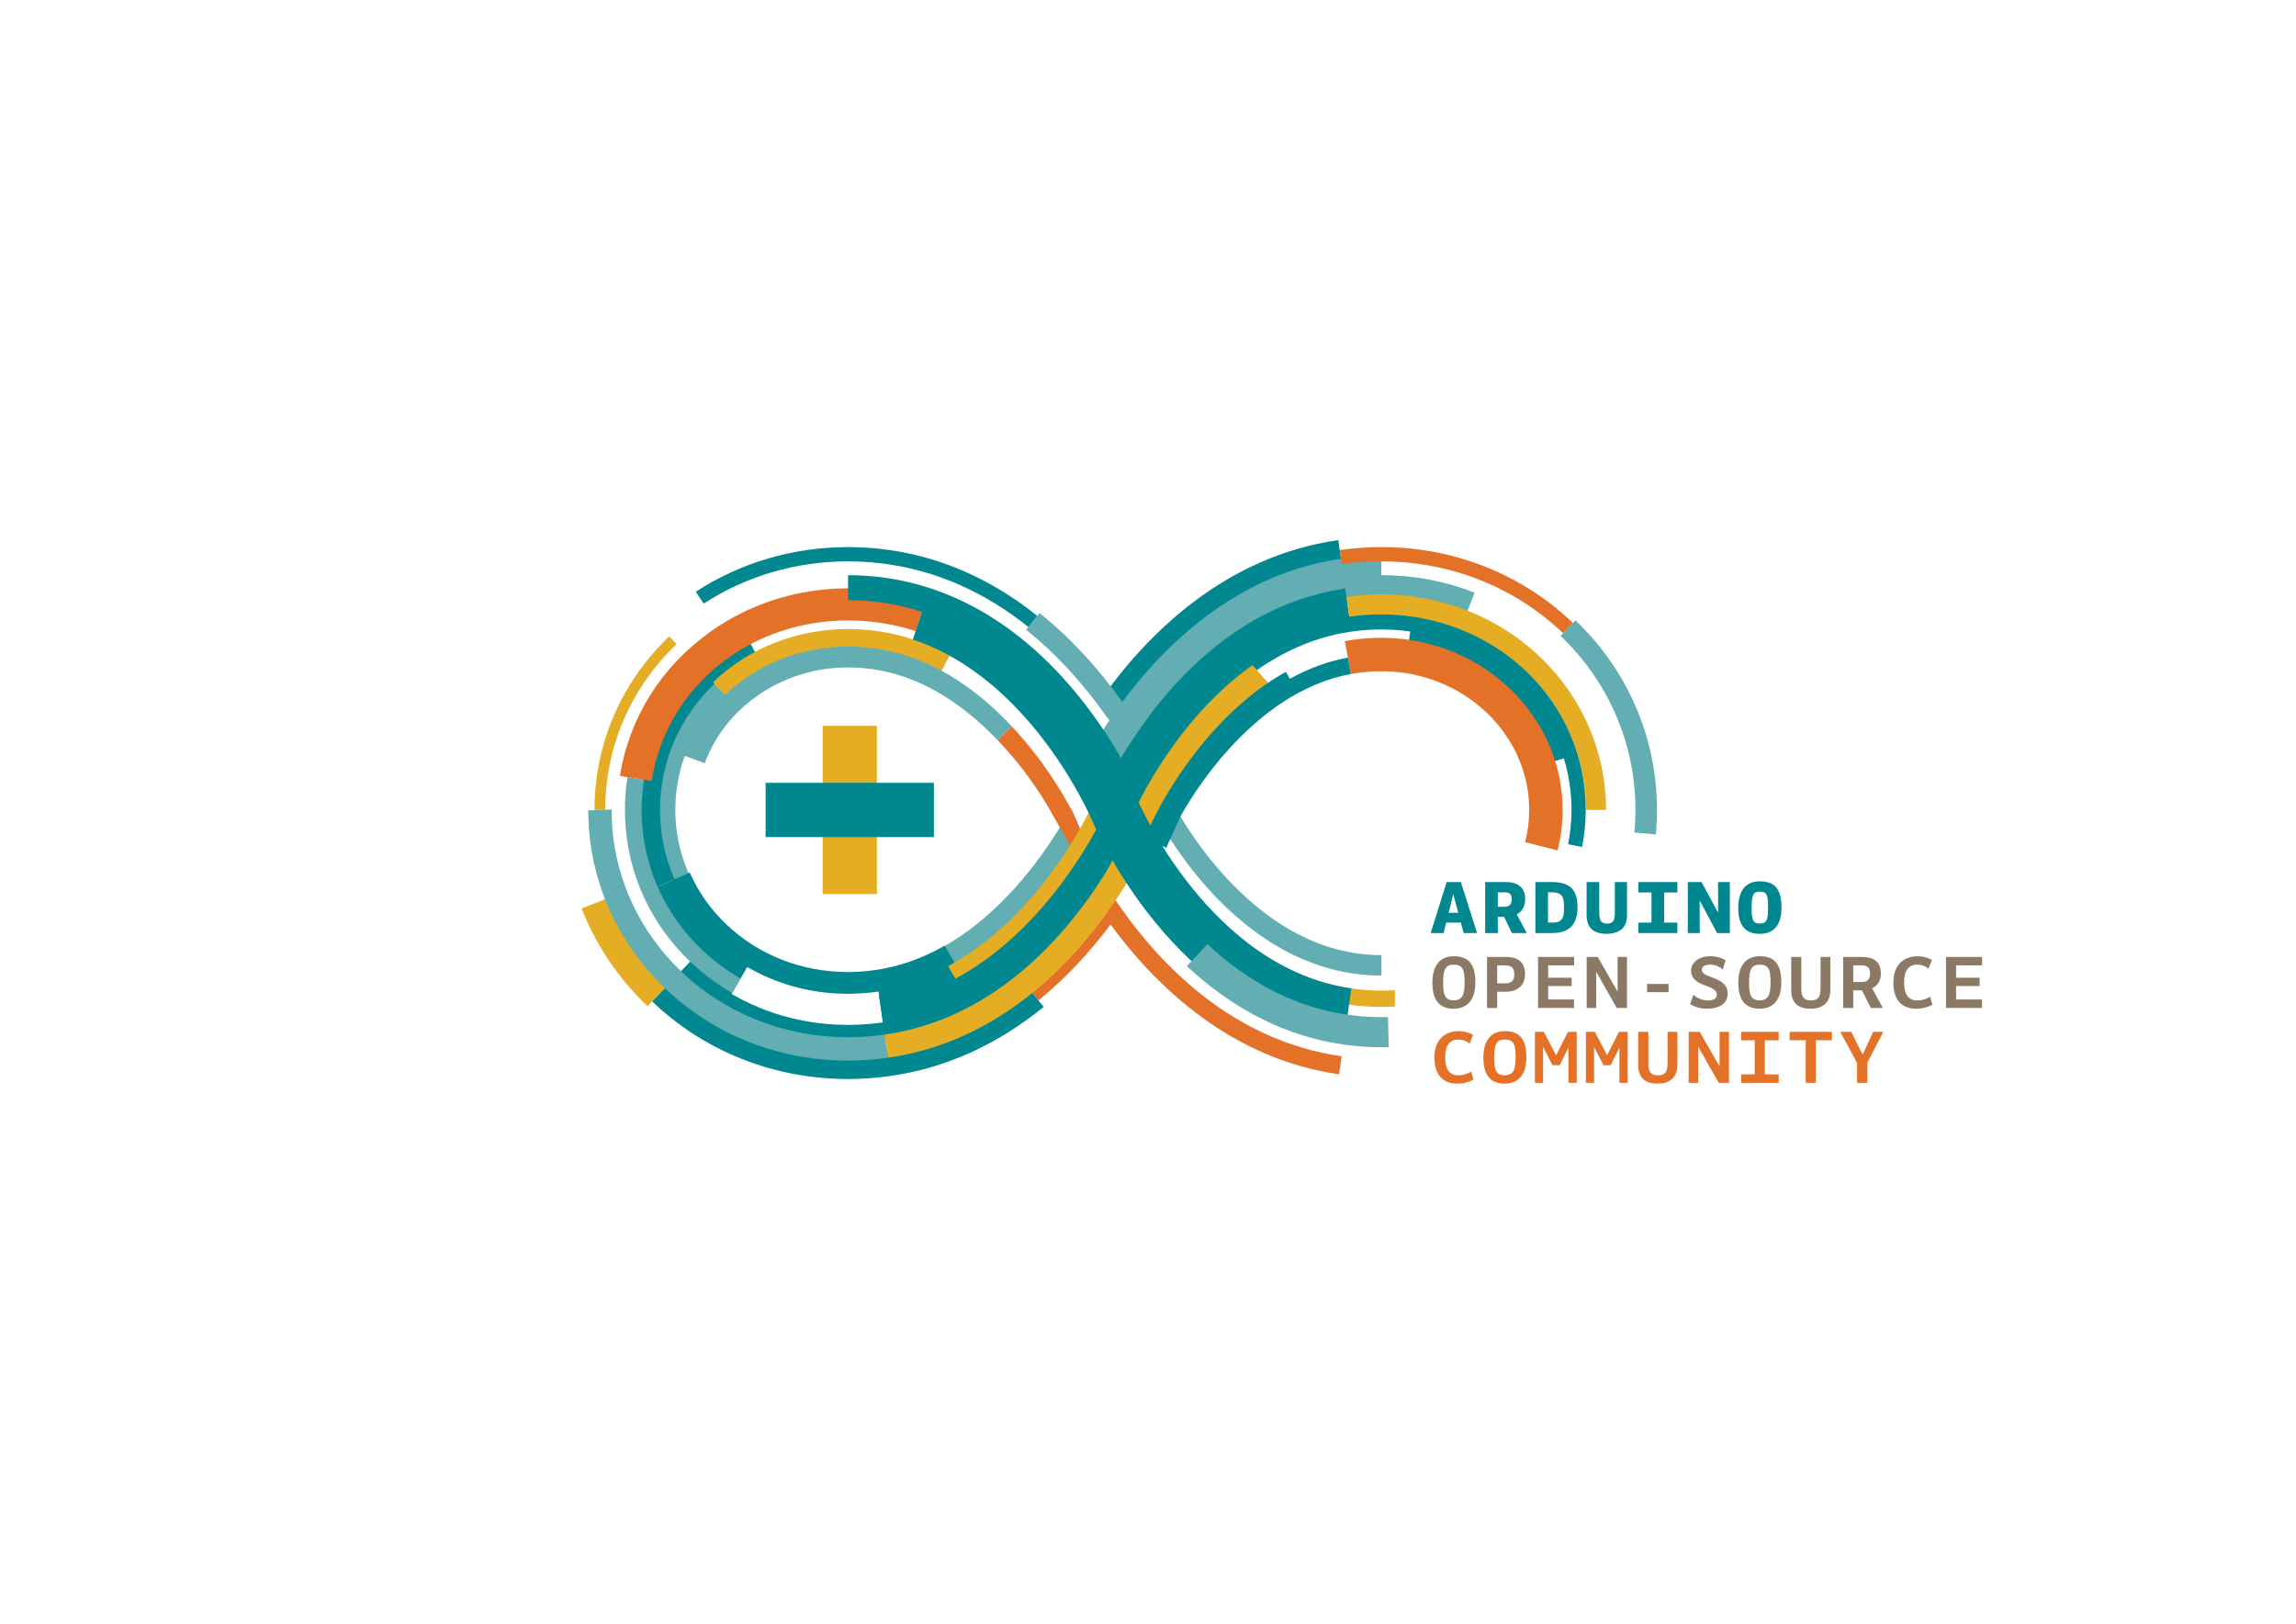
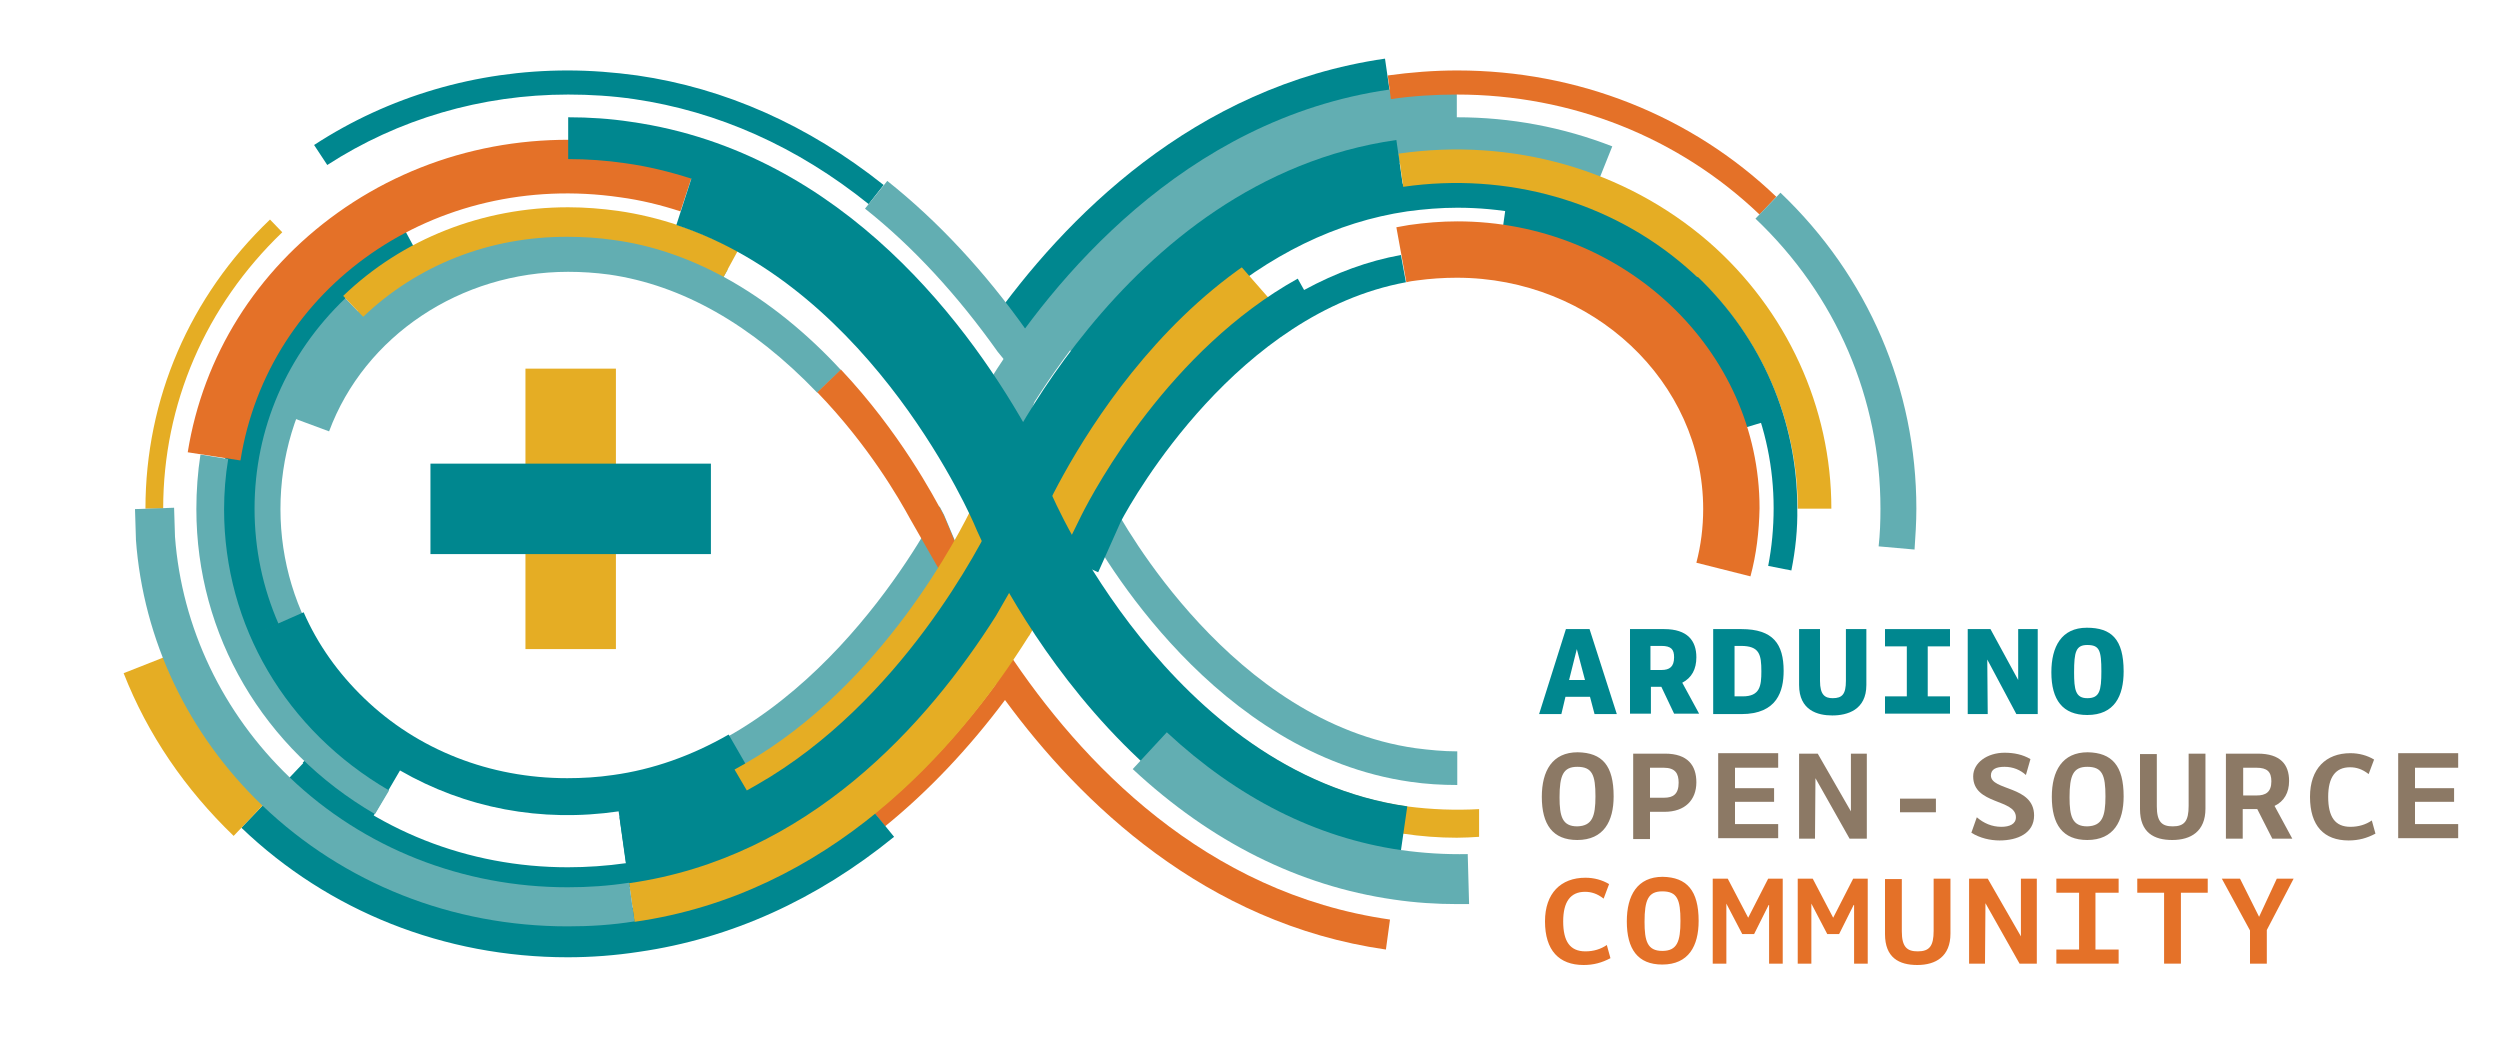
- <svg xmlns="http://www.w3.org/2000/svg" version="1.0" x="0px" y="0px" width="841.891px" height="595.275px" viewBox="0 0 841.891 595.275" enable-background="new 0 0 841.891 595.275" xml:space="preserve">
+ <svg xmlns="http://www.w3.org/2000/svg" version="1" x="0px" y="0px" width="550px" height="230px" viewBox="0 0 550 230" enable-background="new 0 0 550 230" xml:space="preserve">
  <g id="LOGO">
    <g>
-       <path fill="#62AEB2" d="M345.23,245.898l0.872-1.612c-8.086-4.307-16.404-7.133-24.769-8.328c-3.465-0.491-6.956-0.74-10.377-0.74    c-27.598,0-52.288,16.601-61.44,41.308l8.883,3.289c7.781-21.009,28.903-35.124,52.558-35.124c2.978,0,6.021,0.217,9.042,0.646    c16.037,2.291,31.447,11.039,45.803,26l5.229-5.019C363.967,258.769,355.346,251.37,345.23,245.898z" />
-       <path fill="#62AEB2" d="M280.472,356.516c-23.789-11.059-39.16-34.446-39.16-59.582c0-12.716,3.727-25.022,10.776-35.588    c2.682-4.024,5.851-7.796,9.416-11.21l4.367,4.562c-3.233,3.094-6.103,6.509-8.53,10.15c-6.355,9.526-9.715,20.62-9.715,32.085    c0,23.038,13.605,43.675,35.508,53.855L280.472,356.516z" />
-       <path fill="#62AEB2" d="M396.354,304.689l-2.738-6.389c-0.25-0.493-0.595-1.154-1.013-1.933    c-4.795,9.08-30.021,53.416-71.498,59.339c-3.387,0.484-6.88,1.592-10.183,1.592c-9.66-0.004-18.926-2.037-27.538-6.044    l-3.162,5.795c9.61,4.471,19.938,6.739,30.705,6.743c3.651,0,7.397-0.271,11.134-0.805c40.02-5.716,65.279-42.317,74.582-58.423    L396.354,304.689z" />
-       <path fill="#E47128" d="M405.128,335.549c-8.114,11.026-17.068,20.572-26.674,28.371l2.318,2.854    c9.499-7.713,18.374-17.07,26.441-27.847c16.509,22.525,43.977,49.245,83.794,54.929l0.943-6.603    c-40.696-5.811-67.953-34.586-84.16-59.075C407.027,327.022,405.128,335.549,405.128,335.549z" />
-       <path fill="#E5AD24" d="M511.482,362.999c-5.256,0.344-10.605,0.145-15.971-0.622c-12.228-1.748-24.078-6.63-35.223-14.511    l-3.465,4.898c11.929,8.436,24.659,13.668,37.838,15.552c3.966,0.567,7.967,0.854,11.891,0.854c1.651,0,3.293-0.063,4.93-0.163    V362.999z" />
-       <path fill="#E47128" d="M399.523,303.331l-3.17,1.358l-2.738-6.389c-2.051-4.038-9.736-18.259-22.584-31.983l-5.229,5.019    c11.268,11.742,18.037,23.381,20.425,27.84l9.612,16.774l8.217-4.711L399.523,303.331z" />
-       <path fill="#62AEB2" d="M506.553,357.661c-3.405,0-6.858-0.248-10.263-0.738c-42.807-6.113-67.851-49.576-72.437-58.228    l6.623-3.51c2.628,4.957,26.83,48.599,66.878,54.318c3.056,0.439,6.148,0.663,9.198,0.663V357.661z" />
-       <path fill="#00878F" d="M566.199,280.234c-2.853-9.264-8.175-17.812-15.393-24.721c-9.459-9.048-21.471-14.832-34.738-16.726    l1.213-8.492c15.051,2.147,28.694,8.725,39.456,19.02c8.272,7.918,14.379,17.736,17.661,28.394L566.199,280.234z" />
-       <path fill="#00878F" d="M451.607,252.945l-4.043-4.604c14.56-12.787,30.402-20.478,47.089-22.858    c3.94-0.563,7.934-0.849,11.867-0.849c20.32,0,39.357,7.507,53.604,21.139l-4.236,4.428    c-13.101-12.535-30.633-19.439-49.367-19.439c-3.645,0-7.346,0.266-11.001,0.788C480.031,233.759,465.257,240.958,451.607,252.945    z" />
-       <path fill="#E5AD24" d="M420.48,312.622l-21.253-10.11l5.055-10.627c3.283-6.899,15.691-30.904,37.54-50.085l8.844-7.764    l15.527,17.688l-8.844,7.764c-18.944,16.63-29.825,38.328-31.813,42.509L420.48,312.622z" />
-       <path fill="#00878F" d="M240.581,325.311c-3.925-8.957-5.915-18.505-5.915-28.377c0-19.555,7.901-37.88,22.248-51.602    c5.012-4.794,10.668-8.883,16.812-12.153l3.455,6.49c-5.55,2.955-10.659,6.647-15.186,10.978    c-12.882,12.32-19.977,28.759-19.977,46.287c0,8.851,1.782,17.404,5.296,25.426L240.581,325.311z" />
-       <path fill="#E5AD24" d="M265.907,254.738l-4.439-4.643c13.137-12.562,30.713-19.48,49.489-19.48c3.66,0,7.372,0.265,11.032,0.787    c8.964,1.281,17.812,4.258,26.297,8.846l-3.055,5.65c-7.816-4.226-15.941-6.963-24.151-8.137    c-3.359-0.479-6.766-0.723-10.123-0.723C293.843,237.039,277.844,243.325,265.907,254.738z" />
-       <path fill="#E5AD24" d="M221.919,296.934h-3.922c0-24.146,9.729-46.749,27.395-63.645l2.711,2.834    C231.218,252.272,221.919,273.868,221.919,296.934z" />
-       <path fill="#00878F" d="M377.118,229.892c-15.847-12.668-33.217-20.424-51.628-23.053c-4.822-0.688-9.712-1.036-14.533-1.036    c-19.073,0-37.384,5.363-52.953,15.511l-2.855-4.381c16.42-10.703,35.719-16.36,55.809-16.36c5.067,0,10.206,0.366,15.272,1.089    c19.349,2.763,37.568,10.887,54.154,24.145L377.118,229.892z" />
-       <path fill="#00878F" d="M413.901,263.84l-10.318-7.281c16.506-23.396,45.024-52.546,87.146-58.56l1.785,12.502    C454.851,215.879,428.976,242.475,413.901,263.84z" />
-       <path fill="#62AEB2" d="M425.715,265.347l-7.301-5.52c14.446-19.11,39.062-42.947,74.293-47.974    c4.582-0.655,9.23-0.987,13.813-0.987c11.874,0,23.376,2.166,34.187,6.438l-3.363,8.512c-9.735-3.847-20.105-5.797-30.823-5.797    c-4.151,0-8.363,0.302-12.52,0.896C461.855,225.501,439.124,247.608,425.715,265.347z" />
-       <path fill="#62AEB2" d="M410.996,280.249l-10.215-4.158l3.037-7.463l0.262-0.413c13.188-20.874,42.108-56.862,87.627-63.356    c4.915-0.702,9.899-1.058,14.813-1.058v11.029c-4.394,0-8.854,0.319-13.254,0.947c-38.844,5.542-64.693,34.458-79.603,57.918    L410.996,280.249z" />
-       <path fill="#62AEB2" d="M410.822,268.945l-5.285-6.484c-8.783-12.447-18.619-23.062-29.235-31.549l4.898-6.128    c11.16,8.922,21.479,20.038,30.667,33.04l5.031,6.158L410.822,268.945z" />
-       <path fill="#E47128" d="M573.146,232.169c-17.769-17.003-41.43-26.366-66.625-26.366c-4.817,0-9.706,0.349-14.53,1.036    l-0.738-5.178c5.067-0.723,10.205-1.089,15.269-1.089c26.549,0,51.494,9.879,70.24,27.817L573.146,232.169z" />
-       <path fill="#00878F" d="M324.215,378.084l-1.906-13.346c53.362-7.618,79.951-69.773,80.213-70.4    c1.182-2.841,29.705-69.851,90.745-78.562l1.904,13.346c-53.525,7.638-79.944,69.772-80.205,70.399    C413.78,302.371,385.239,369.371,324.215,378.084z" />
-       <path fill="#00878F" d="M268.146,364.592l5.853-10.072c14.362,8.344,31.006,11.457,48.135,9.006l1.65,11.526    c11.158-1.593,22.06-5.413,32.401-11.353l-9.766-17.004c-8.176,4.696-16.726,7.706-25.413,8.946    c-3.368,0.481-6.759,0.725-10.084,0.725c-16.981-0.001-32.855-6.243-44.698-17.576c-5.736-5.49-10.21-11.846-13.295-18.889    l-16.833,7.373c4.019,9.171,9.881,17.582,17.419,24.796l-0.848,0.886C257.382,357.468,262.58,361.354,268.146,364.592z" />
-       <path fill="#00878F" d="M310.927,381.103c-23.386-0.001-45.333-8.682-61.805-24.441l3.701-3.868    c15.471,14.803,36.104,22.955,58.098,22.956c4.24,0,8.554-0.31,12.827-0.921c44.007-6.285,70.607-43.525,82.582-65.257    l3.037-7.188l4.932,2.084l-3.211,7.564c-12.424,22.588-40.193,61.472-86.582,68.096    C319.982,380.774,315.414,381.103,310.927,381.103z" />
-       <path fill="#00878F" d="M310.927,395.585c-27.139-0.004-52.641-10.112-71.815-28.463l6.779-7.084    c17.341,16.597,40.436,25.738,65.031,25.742c4.719,0,9.51-0.344,14.243-1.022c18.344-2.621,35.622-10.432,51.357-23.216    l6.182,7.609c-17.134,13.92-36.025,22.437-56.15,25.312C321.363,395.207,316.105,395.585,310.927,395.585z" />
-       <path fill="#E5AD24" d="M325.601,387.789l-1.213-8.492c39.533-5.645,65.689-35.059,80.683-58.772    c0.459-0.796,4.496-7.801,6.042-10.741l7.594,3.992c-1.712,3.255-6.065,10.794-6.25,11.113l-0.087,0.146    C396.417,350.288,368.415,381.676,325.601,387.789z" />
-       <path fill="#62AEB2" d="M268.458,364.057c-24.613-14.292-39.307-39.385-39.307-67.123c0-4.036,0.317-8.083,0.944-12.027    l6.051,0.961c-0.575,3.628-0.868,7.351-0.868,11.066c0,25.529,13.554,48.642,36.256,61.824L268.458,364.057z" />
-       <path fill="#E47128" d="M238.933,286.309l-11.623-1.844c3.364-21.195,15.08-39.924,32.991-52.735    c18.191-13.013,40.842-18.38,63.796-15.105c5.169,0.739,10.318,1.945,15.307,3.584l-3.674,11.18    c-4.335-1.424-8.809-2.472-13.297-3.114C281.706,222.478,245.02,247.957,238.933,286.309z" />
-       <path fill="#E5AD24" d="M237.418,368.893c-10.731-10.267-18.858-22.326-24.156-35.843l13.691-5.367    c4.514,11.515,11.455,21.805,20.631,30.584L237.418,368.893z" />
-       <path fill="#62AEB2" d="M310.927,388.842c-25.394-0.003-49.241-9.446-67.157-26.591c-16.307-15.605-26.196-36.384-27.847-58.507    l-0.009-0.159l-0.242-6.491l8.572-0.32l0.239,6.41c1.51,19.978,10.464,38.75,25.218,52.87    c16.312,15.609,38.054,24.207,61.221,24.21c4.453,0,8.982-0.325,13.465-0.967l1.215,8.492    C320.718,388.487,315.78,388.842,310.927,388.842z" />
-       <path fill="#E5AD24" d="M350.312,358.852l-2.665-4.644l2.321-1.332c30.274-17.379,47.186-50.602,50.269-57.085l1.149-2.417    l4.834,2.299l-1.149,2.417c-3.202,6.735-20.781,41.258-52.437,59.429L350.312,358.852z" />
-       <path fill="#00878F" d="M417.194,293.418c-0.268-0.643-2.177-5.146-5.808-11.729l1.363-0.751    c-12.627-22.914-40.847-62.358-87.973-69.085c-4.584-0.655-9.234-0.987-13.82-0.987v9.152c4.154,0,8.368,0.302,12.526,0.896    c5.095,0.728,9.944,1.895,14.571,3.399l-3.348,10.179c43.5,14.308,65.375,65.454,65.586,65.956    c1.206,2.899,30.249,71.119,92.633,80.023l2.586-18.121C443.533,354.931,417.448,294.022,417.194,293.418z" />
-       <path fill="#E5AD24" d="M588.917,296.934h-7.354c0-20.25-8.935-39.615-24.514-53.13c-16.736-14.519-39.445-20.973-62.312-17.715    l-1.037-7.279c24.973-3.564,49.821,3.523,68.168,19.439C579.058,253.161,588.917,274.551,588.917,296.934z" />
-       <rect x="301.648" y="266.091" fill="#E5AD24" width="19.887" height="61.699" />
-       <rect x="280.743" y="286.998" fill="#00878F" width="61.695" height="19.89" />
-       <path fill="#62AEB2" d="M607.156,305.922l-7.859-0.729c0.251-2.714,0.379-5.492,0.379-8.26c0-24.208-9.749-46.866-27.451-63.803    l5.457-5.703c19.272,18.439,29.887,43.124,29.887,69.506C607.568,299.942,607.43,302.967,607.156,305.922z" />
-       <path fill="#00878F" d="M580.115,310.515l-5.131-1.02c0.824-4.148,1.242-8.411,1.242-12.669c0-17.818-7.21-34.53-20.301-47.057    l3.615-3.779c14.133,13.523,21.916,31.577,21.916,50.836C581.457,301.426,581.005,306.031,580.115,310.515z" />
-       <path fill="#E47128" d="M571.13,311.774l-11.875-3.027c0.978-3.834,1.473-7.809,1.474-11.814    c0-28.039-24.317-50.851-54.208-50.851c-2.91,0-5.886,0.213-8.845,0.632c-0.783,0.112-1.564,0.241-2.342,0.384l-2.211-12.055    c0.938-0.172,1.877-0.326,2.827-0.462c3.532-0.501,7.087-0.755,10.57-0.755c36.648,0,66.464,28.311,66.464,63.107    C572.983,301.96,572.359,306.952,571.13,311.774z" />
-       <path fill="#00878F" d="M472.94,248.847l-1.413-2.549c-28.136,15.598-44.606,46.13-47.623,52.093l-2.979,6.064l-3.151-1.549    l-1.299,2.885l11.18,5.02l5.012-11.162c2.948-5.463,25.839-45.765,62.673-52.552l-1.108-6.016    C487,242.417,479.851,245.019,472.94,248.847z" />
-       <path fill="#62AEB2" d="M506.553,383.94c-4.619,0-9.324-0.338-13.984-1.004c-20.805-2.971-40.108-12.638-57.375-28.731l7.52-8.068    c15.586,14.527,32.885,23.235,51.415,25.882c4.951,0.706,9.925,0.976,14.812,0.861l0.258,11.027    C508.316,383.928,507.436,383.94,506.553,383.94z" />
+       <path fill="#62aeb2" d="M 159.2 60.9 l 0.9 -1.6 c -8.1 -4.3 -16.4 -7.1 -24.8 -8.3 c -3.5 -0.5 -7 -0.7 -10.4 -0.7 c -27.6 0 -52.3 16.6 -61.4 41.3 l 8.9 3.3 c 7.8 -21 28.9 -35.1 52.6 -35.1 c 3 0 6 0.2 9 0.6 c 16 2.3 31.4 11 45.8 26 l 5.2 -5 C 178 73.8 169.3 66.4 159.2 60.9 z" />
+       <path fill="#62aeb2" d="M 94.5 171.5 c -23.8 -11.1 -39.2 -34.4 -39.2 -59.6 c 0 -12.7 3.7 -25 10.8 -35.6 c 2.7 -4 5.9 -7.8 9.4 -11.2 l 4.4 4.6 c -3.2 3.1 -6.1 6.5 -8.5 10.2 c -6.4 9.5 -9.7 20.6 -9.7 32.1 c 0 23 13.6 43.7 35.5 53.9 L 94.5 171.5 z" />
+       <path fill="#62aeb2" d="M 210.4 119.7 l -2.7 -6.4 c -0.3 -0.5 -0.6 -1.2 -1 -1.9 c -4.8 9.1 -30 53.4 -71.5 59.3 c -3.4 0.5 -6.9 1.6 -10.2 1.6 c -9.7 0 -18.9 -2 -27.5 -6 l -3.2 5.8 c 9.6 4.5 19.9 6.7 30.7 6.7 c 3.7 0 7.4 -0.3 11.1 -0.8 c 40 -5.7 65.3 -42.3 74.6 -58.4 L 210.4 119.7 z" />
+       <path fill="#e47128" d="M 219.1 150.5 c -8.1 11 -17.1 20.6 -26.7 28.4 l 2.3 2.9 c 9.5 -7.7 18.4 -17.1 26.4 -27.8 c 16.5 22.5 44 49.2 83.8 54.9 l 0.9 -6.6 c -40.7 -5.8 -68 -34.6 -84.2 -59.1 C 221 142 219.1 150.5 219.1 150.5 z" />
+       <path fill="#e5ad24" d="M 325.5 178 c -5.3 0.3 -10.6 0.1 -16 -0.6 c -12.2 -1.7 -24.1 -6.6 -35.2 -14.5 l -3.5 4.9 c 11.9 8.4 24.7 13.7 37.8 15.6 c 4 0.6 8 0.9 11.9 0.9 c 1.7 0 3.3 -0.1 4.9 -0.2 V 178 z" />
+       <path fill="#e47128" d="M 213.5 118.3 l -3.2 1.4 l -2.7 -6.4 c -2.1 -4 -9.7 -18.3 -22.6 -32 l -5.2 5 c 11.3 11.7 18 23.4 20.4 27.8 l 9.6 16.8 l 8.2 -4.7 L 213.5 118.3 z" />
+       <path fill="#62aeb2" d="M 320.6 172.7 c -3.4 0 -6.9 -0.2 -10.3 -0.7 c -42.8 -6.1 -67.9 -49.6 -72.4 -58.2 l 6.6 -3.5 c 2.6 5 26.8 48.6 66.9 54.3 c 3.1 0.4 6.1 0.7 9.2 0.7 V 172.7 z" />
+       <path fill="#00878f" d="M 380.2 95.2 c -2.9 -9.3 -8.2 -17.8 -15.4 -24.7 c -9.5 -9 -21.5 -14.8 -34.7 -16.7 l 1.2 -8.5 c 15.1 2.1 28.7 8.7 39.5 19 c 8.3 7.9 14.4 17.7 17.7 28.4 L 380.2 95.2 z" />
+       <path fill="#00878f" d="M 265.6 67.9 l -4 -4.6 c 14.6 -12.8 30.4 -20.5 47.1 -22.9 c 3.9 -0.6 7.9 -0.8 11.9 -0.8 c 20.3 0 39.4 7.5 53.6 21.1 l -4.2 4.4 c -13.1 -12.5 -30.6 -19.4 -49.4 -19.4 c -3.6 0 -7.3 0.3 -11 0.8 C 294 48.8 279.3 56 265.6 67.9 z" />
+       <path fill="#e5ad24" d="M 234.5 127.6 l -21.3 -10.1 l 5.1 -10.6 c 3.3 -6.9 15.7 -30.9 37.5 -50.1 l 8.8 -7.8 l 15.5 17.7 l -8.8 7.8 c -18.9 16.6 -29.8 38.3 -31.8 42.5 L 234.5 127.6 z" />
+       <path fill="#00878f" d="M 54.6 140.3 c -3.9 -9 -5.9 -18.5 -5.9 -28.4 c 0 -19.6 7.9 -37.9 22.2 -51.6 c 5 -4.8 10.7 -8.9 16.8 -12.2 l 3.5 6.5 c -5.5 3 -10.7 6.6 -15.2 11 c -12.9 12.3 -20 28.8 -20 46.3 c 0 8.9 1.8 17.4 5.3 25.4 L 54.6 140.3 z" />
+       <path fill="#e5ad24" d="M 79.9 69.7 l -4.4 -4.6 c 13.1 -12.6 30.7 -19.5 49.5 -19.5 c 3.7 0 7.4 0.3 11 0.8 c 9 1.3 17.8 4.3 26.3 8.8 l -3.1 5.7 c -7.8 -4.2 -15.9 -7 -24.2 -8.1 c -3.4 -0.5 -6.8 -0.7 -10.1 -0.7 C 107.8 52 91.8 58.3 79.9 69.7 z" />
+       <path fill="#e5ad24" d="M 35.9 111.9 h -3.9 c 0 -24.1 9.7 -46.7 27.4 -63.6 l 2.7 2.8 C 45.2 67.3 35.9 88.9 35.9 111.9 z" />
+       <path fill="#00878f" d="M 191.1 44.9 c -15.8 -12.7 -33.2 -20.4 -51.6 -23.1 c -4.8 -0.7 -9.7 -1 -14.5 -1 c -19.1 0 -37.4 5.4 -53 15.5 l -2.9 -4.4 c 16.4 -10.7 35.7 -16.4 55.8 -16.4 c 5.1 0 10.2 0.4 15.3 1.1 c 19.3 2.8 37.6 10.9 54.2 24.1 L 191.1 44.9 z" />
+       <path fill="#00878f" d="M 227.9 78.8 l -10.3 -7.3 c 16.5 -23.4 45 -52.5 87.1 -58.6 l 1.8 12.5 C 268.9 30.9 243 57.5 227.9 78.8 z" />
+       <path fill="#62aeb2" d="M 239.7 80.3 l -7.3 -5.5 c 14.4 -19.1 39.1 -42.9 74.3 -48 c 4.6 -0.7 9.2 -1 13.8 -1 c 11.9 0 23.4 2.2 34.2 6.4 l -3.4 8.5 c -9.7 -3.8 -20.1 -5.8 -30.8 -5.8 c -4.2 0 -8.4 0.3 -12.5 0.9 C 275.9 40.5 253.1 62.6 239.7 80.3 z" />
+       <path fill="#62aeb2" d="M 225 95.2 l -10.2 -4.2 l 3 -7.5 l 0.3 -0.4 c 13.2 -20.9 42.1 -56.9 87.6 -63.4 c 4.9 -0.7 9.9 -1.1 14.8 -1.1 v 11 c -4.4 0 -8.9 0.3 -13.3 0.9 c -38.8 5.5 -64.7 34.5 -79.6 57.9 L 225 95.2 z" />
+       <path fill="#62aeb2" d="M 224.8 83.9 l -5.3 -6.5 c -8.8 -12.4 -18.6 -23.1 -29.2 -31.5 l 4.9 -6.1 c 11.2 8.9 21.5 20 30.7 33 l 5 6.2 L 224.8 83.9 z" />
+       <path fill="#e47128" d="M 387.1 47.2 c -17.8 -17 -41.4 -26.4 -66.6 -26.4 c -4.8 0 -9.7 0.3 -14.5 1 l -0.7 -5.2 c 5.1 -0.7 10.2 -1.1 15.3 -1.1 c 26.5 0 51.5 9.9 70.2 27.8 L 387.1 47.2 z" />
+       <path fill="#00878f" d="M 138.2 193.1 l -1.9 -13.3 c 53.4 -7.6 80 -69.8 80.2 -70.4 c 1.2 -2.8 29.7 -69.9 90.7 -78.6 l 1.9 13.3 c -53.5 7.6 -79.9 69.8 -80.2 70.4 C 227.8 117.4 199.2 184.4 138.2 193.1 z" />
+       <path fill="#00878f" d="M 82.1 179.6 l 5.9 -10.1 c 14.4 8.3 31 11.5 48.1 9 l 1.6 11.5 c 11.2 -1.6 22.1 -5.4 32.4 -11.4 l -9.8 -17 c -8.2 4.7 -16.7 7.7 -25.4 8.9 c -3.4 0.5 -6.8 0.7 -10.1 0.7 c -17 0 -32.9 -6.2 -44.7 -17.6 c -5.7 -5.5 -10.2 -11.8 -13.3 -18.9 l -16.8 7.4 c 4 9.2 9.9 17.6 17.4 24.8 l -0.8 0.9 C 71.4 172.5 76.6 176.4 82.1 179.6 z" />
+       <path fill="#00878f" d="M 124.9 196.1 c -23.4 0 -45.3 -8.7 -61.8 -24.4 l 3.7 -3.9 c 15.5 14.8 36.1 23 58.1 23 c 4.2 0 8.6 -0.3 12.8 -0.9 c 44 -6.3 70.6 -43.5 82.6 -65.3 l 3 -7.2 l 4.9 2.1 l -3.2 7.6 c -12.4 22.6 -40.2 61.5 -86.6 68.1 C 134 195.8 129.4 196.1 124.9 196.1 z" />
+       <path fill="#00878f" d="M 124.9 210.6 c -27.1 0 -52.6 -10.1 -71.8 -28.5 l 6.8 -7.1 c 17.3 16.6 40.4 25.7 65 25.7 c 4.7 0 9.5 -0.3 14.2 -1 c 18.3 -2.6 35.6 -10.4 51.4 -23.2 l 6.2 7.6 c -17.1 13.9 -36 22.4 -56.1 25.3 C 135.4 210.2 130.1 210.6 124.9 210.6 z" />
+       <path fill="#e5ad24" d="M 139.6 202.8 l -1.2 -8.5 c 39.5 -5.6 65.7 -35.1 80.7 -58.8 c 0.5 -0.8 4.5 -7.8 6 -10.7 l 7.6 4 c -1.7 3.3 -6.1 10.8 -6.3 11.1 l -0.1 0.1 C 210.4 165.3 182.4 196.7 139.6 202.8 z" />
+       <path fill="#62aeb2" d="M 82.5 179.1 c -24.6 -14.3 -39.3 -39.4 -39.3 -67.1 c 0 -4 0.3 -8.1 0.9 -12 l 6.1 1 c -0.6 3.6 -0.9 7.4 -0.9 11.1 c 0 25.5 13.6 48.6 36.3 61.8 L 82.5 179.1 z" />
+       <path fill="#e47128" d="M 52.9 101.3 l -11.6 -1.8 c 3.4 -21.2 15.1 -39.9 33 -52.7 c 18.2 -13 40.8 -18.4 63.8 -15.1 c 5.2 0.7 10.3 1.9 15.3 3.6 l -3.7 11.2 c -4.3 -1.4 -8.8 -2.5 -13.3 -3.1 C 95.7 37.5 59 63 52.9 101.3 z" />
+       <path fill="#e5ad24" d="M 51.4 183.9 c -10.7 -10.3 -18.9 -22.3 -24.2 -35.8 l 13.7 -5.4 c 4.5 11.5 11.5 21.8 20.6 30.6 L 51.4 183.9 z" />
+       <path fill="#62aeb2" d="M 124.9 203.8 c -25.4 0 -49.2 -9.4 -67.2 -26.6 c -16.3 -15.6 -26.2 -36.4 -27.8 -58.5 l 0 -0.2 l -0.2 -6.5 l 8.6 -0.3 l 0.2 6.4 c 1.5 20 10.5 38.8 25.2 52.9 c 16.3 15.6 38.1 24.2 61.2 24.2 c 4.5 0 9 -0.3 13.5 -1 l 1.2 8.5 C 134.7 203.5 129.8 203.8 124.9 203.8 z" />
+       <path fill="#e5ad24" d="M 164.3 173.9 l -2.7 -4.6 l 2.3 -1.3 c 30.3 -17.4 47.2 -50.6 50.3 -57.1 l 1.1 -2.4 l 4.8 2.3 l -1.1 2.4 c -3.2 6.7 -20.8 41.3 -52.4 59.4 L 164.3 173.9 z" />
+       <path fill="#00878f" d="M 231.2 108.4 c -0.3 -0.6 -2.2 -5.1 -5.8 -11.7 l 1.4 -0.8 c -12.6 -22.9 -40.8 -62.4 -88 -69.1 c -4.6 -0.7 -9.2 -1 -13.8 -1 v 9.2 c 4.2 0 8.4 0.3 12.5 0.9 c 5.1 0.7 9.9 1.9 14.6 3.4 l -3.3 10.2 c 43.5 14.3 65.4 65.5 65.6 66 c 1.2 2.9 30.2 71.1 92.6 80 l 2.6 -18.1 C 257.5 169.9 231.4 109 231.2 108.4 z" />
+       <path fill="#e5ad24" d="M 402.9 111.9 h -7.4 c 0 -20.3 -8.9 -39.6 -24.5 -53.1 c -16.7 -14.5 -39.4 -21 -62.3 -17.7 l -1 -7.3 c 25 -3.6 49.8 3.5 68.2 19.4 C 393.1 68.2 402.9 89.6 402.9 111.9 z" />
+       <rect x="115.6" y="81.1" fill="#e5ad24" width="19.9" height="61.7" />
+       <rect x="94.7" y="102" fill="#00878f" width="61.7" height="19.9" />
+       <path fill="#62aeb2" d="M 421.2 120.9 l -7.9 -0.7 c 0.3 -2.7 0.4 -5.5 0.4 -8.3 c 0 -24.2 -9.7 -46.9 -27.5 -63.8 l 5.5 -5.7 c 19.3 18.4 29.9 43.1 29.9 69.5 C 421.6 114.9 421.4 118 421.2 120.9 z" />
+       <path fill="#00878f" d="M 394.1 125.5 l -5.1 -1 c 0.8 -4.1 1.2 -8.4 1.2 -12.7 c 0 -17.8 -7.2 -34.5 -20.3 -47.1 l 3.6 -3.8 c 14.1 13.5 21.9 31.6 21.9 50.8 C 395.5 116.4 395 121 394.1 125.5 z" />
+       <path fill="#e47128" d="M 385.1 126.8 l -11.9 -3 c 1 -3.8 1.5 -7.8 1.5 -11.8 c 0 -28 -24.3 -50.9 -54.2 -50.9 c -2.9 0 -5.9 0.2 -8.8 0.6 c -0.8 0.1 -1.6 0.2 -2.3 0.4 l -2.2 -12.1 c 0.9 -0.2 1.9 -0.3 2.8 -0.5 c 3.5 -0.5 7.1 -0.8 10.6 -0.8 c 36.6 0 66.5 28.3 66.5 63.1 C 387 117 386.4 122 385.1 126.8 z" />
+       <path fill="#00878f" d="M 286.9 63.8 l -1.4 -2.5 c -28.1 15.6 -44.6 46.1 -47.6 52.1 l -3 6.1 l -3.2 -1.5 l -1.3 2.9 l 11.2 5 l 5 -11.2 c 2.9 -5.5 25.8 -45.8 62.7 -52.6 l -1.1 -6 C 301 57.4 293.9 60 286.9 63.8 z" />
+       <path fill="#62aeb2" d="M 320.6 198.9 c -4.6 0 -9.3 -0.3 -14 -1 c -20.8 -3 -40.1 -12.6 -57.4 -28.7 l 7.5 -8.1 c 15.6 14.5 32.9 23.2 51.4 25.9 c 5 0.7 9.9 1 14.8 0.9 l 0.3 11 C 322.3 198.9 321.4 198.9 320.6 198.9 z" />
    </g>
  </g>
  <g id="OPENSOURCECOMMUNITY">
    <g>
-       <path fill="#00878F" d="M524.588,342.071l5.867-18.696h5.206l5.954,18.696h-4.918l-1.036-3.825h-5.378l-0.949,3.825H524.588z     M532.871,327.805l-1.696,6.846h3.537L532.871,327.805z" />
-       <path fill="#00878F" d="M544.579,323.375h7.536c5.177,0,7.133,2.646,7.133,6.242c0,2.56-1.035,4.516-3.077,5.608l3.652,6.846    h-5.465l-2.818-5.925h-2.33v5.925h-4.631V323.375z M554.33,329.646c0-1.668-0.604-2.502-2.762-2.502h-2.358v5.292h2.445    C553.266,332.436,554.33,331.717,554.33,329.646z" />
-       <path fill="#00878F" d="M562.99,323.375h6.126c6.989,0,9.319,3.309,9.319,9.176c0,4.43-1.352,9.521-9.29,9.521h-6.155V323.375z     M567.621,327.144v11.103h1.754c3.826,0,4.113-2.33,4.113-5.494c0-3.652-0.374-5.608-4.516-5.608H567.621z" />
-       <path fill="#00878F" d="M592.128,323.375h4.458v12.282c0,5.522-4.228,6.702-7.535,6.702c-3.193,0-7.277-1.064-7.277-6.731v-12.253    h4.631v11.391c0,3.106,1.093,3.825,2.848,3.825c2.1,0,2.876-0.949,2.876-3.797V323.375z" />
-       <path fill="#00878F" d="M600.729,338.246h4.832v-11.045h-4.832v-3.826h14.324v3.826h-4.861v11.045h4.861v3.825h-14.324V338.246z" />
-       <path fill="#00878F" d="M623.253,342.071h-4.372v-18.696h5.034l6.068,11.218v-11.218h4.314v18.696h-4.688l-6.386-11.965    L623.253,342.071z" />
-       <path fill="#00878F" d="M653.226,332.724c0,5.407-1.984,9.636-7.996,9.636c-5.379,0-7.853-3.251-7.853-9.435    c0-5.638,2.157-9.809,7.824-9.809C650.521,323.116,653.226,325.59,653.226,332.724z M648.308,332.724    c0-4.573-0.374-5.839-3.106-5.839c-2.474,0-2.905,1.467-2.905,6.04c0,3.768,0.259,5.666,2.934,5.666    C647.934,338.591,648.308,337.038,648.308,332.724z" />
-       <path fill="#8C7965" d="M540.982,360.182c0,5.465-2.243,9.636-7.967,9.636c-5.408,0-7.795-3.423-7.795-9.492    c0-5.695,2.301-9.751,7.852-9.751C538.451,350.574,540.982,353.394,540.982,360.182z M537.042,360.182    c0-4.688-0.69-6.529-3.97-6.529c-3.135,0-3.911,1.898-3.911,6.673c0,4.171,0.575,6.414,3.854,6.414    C536.266,366.739,537.042,364.611,537.042,360.182z" />
-       <path fill="#8C7965" d="M545.27,350.833h7.047c5.005,0,6.874,2.618,6.874,6.271c0,3.912-2.502,6.472-7.018,6.472h-3.192v5.954    h-3.711V350.833z M555.25,357.248c0-1.956-0.69-3.337-3.308-3.337h-2.962v6.587h3.077    C554.071,360.498,555.25,359.664,555.25,357.248z" />
-       <path fill="#8C7965" d="M577.199,350.833v3.078h-9.521v4.545h8.628v3.049h-8.628v4.918h9.491v3.106h-13.202v-18.696H577.199z" />
-       <path fill="#8C7965" d="M585.312,369.529h-3.51v-18.696h4.056l7.277,12.714v-12.714h3.451v18.696h-3.768l-7.536-13.288    L585.312,369.529z" />
-       <path fill="#8C7965" d="M603.951,363.748v-3.021h7.881v3.021H603.951z" />
-       <path fill="#8C7965" d="M620.09,355.78c0-3.049,3.077-5.206,6.932-5.206c2.1,0,3.969,0.432,5.724,1.41l-1.035,3.451    c-1.208-1.064-2.762-1.783-4.66-1.783c-1.754,0-3.02,0.546-3.02,1.869c0,3.365,9.463,2.244,9.463,8.773    c0,3.911-3.596,5.522-7.564,5.522c-2.043,0-4.314-0.461-6.213-1.697l1.208-3.423c1.467,1.294,3.278,2.071,5.378,2.071    c1.812,0,3.222-0.604,3.222-2.101C629.523,360.699,620.09,362.138,620.09,355.78z" />
-       <path fill="#8C7965" d="M653.168,360.182c0,5.465-2.243,9.636-7.967,9.636c-5.408,0-7.795-3.423-7.795-9.492    c0-5.695,2.301-9.751,7.852-9.751C650.637,350.574,653.168,353.394,653.168,360.182z M649.228,360.182    c0-4.688-0.69-6.529-3.97-6.529c-3.135,0-3.911,1.898-3.911,6.673c0,4.171,0.575,6.414,3.854,6.414    C648.451,366.739,649.228,364.611,649.228,360.182z" />
-       <path fill="#8C7965" d="M667.552,350.833h3.596v12.052c0,5.034-3.193,6.933-7.277,6.933c-3.969,0-7.075-1.64-7.075-6.846v-12.139    h3.71v11.506c0,3.48,1.18,4.43,3.509,4.43c2.646,0,3.538-1.209,3.538-4.487V350.833z" />
-       <path fill="#8C7965" d="M675.837,350.833h6.932c5.005,0,6.903,2.388,6.903,6.041c0,2.56-1.122,4.458-3.222,5.465l3.94,7.19h-4.4    l-3.279-6.472h-3.163v6.472h-3.711V350.833z M685.731,356.932c0-2.101-0.863-3.021-3.308-3.021h-2.876v6.126h2.962    C684.38,360.037,685.731,359.261,685.731,356.932z" />
-       <path fill="#8C7965" d="M708.57,368.35c-1.898,1.007-3.739,1.468-5.867,1.468c-5.379,0-8.456-3.193-8.456-9.607    c0-6.155,3.509-9.636,8.944-9.636c1.928,0,3.739,0.489,5.207,1.381l-1.237,3.164c-1.352-1.064-2.675-1.467-4.142-1.467    c-3.164,0-4.832,2.157-4.832,6.472c0,4.372,1.524,6.645,4.86,6.645c1.812,0,3.423-0.547,4.66-1.381L708.57,368.35z" />
-       <path fill="#8C7965" d="M726.78,350.833v3.078h-9.521v4.545h8.628v3.049h-8.628v4.918h9.491v3.106h-13.202v-18.696H726.78z" />
-       <path fill="#E47128" d="M540.292,395.809c-1.898,1.007-3.739,1.468-5.867,1.468c-5.379,0-8.456-3.193-8.456-9.607    c0-6.155,3.509-9.636,8.944-9.636c1.928,0,3.739,0.489,5.206,1.381l-1.236,3.164c-1.352-1.064-2.675-1.467-4.142-1.467    c-3.164,0-4.832,2.157-4.832,6.472c0,4.372,1.524,6.645,4.86,6.645c1.812,0,3.423-0.547,4.66-1.381L540.292,395.809z" />
-       <path fill="#E47128" d="M559.68,387.641c0,5.465-2.243,9.636-7.967,9.636c-5.408,0-7.795-3.423-7.795-9.492    c0-5.695,2.301-9.751,7.852-9.751C557.148,378.033,559.68,380.853,559.68,387.641z M555.739,387.641    c0-4.688-0.69-6.529-3.97-6.529c-3.135,0-3.911,1.898-3.911,6.673c0,4.171,0.575,6.414,3.854,6.414    C554.963,394.198,555.739,392.07,555.739,387.641z" />
-       <path fill="#E47128" d="M575.099,384.074l-3.192,6.442h-2.646l-3.451-6.702v13.174h-2.991v-18.696h3.279l4.486,8.572l4.372-8.572    h3.192v18.696h-3.049V384.074z" />
-       <path fill="#E47128" d="M593.796,384.074l-3.192,6.442h-2.646l-3.451-6.702v13.174h-2.991v-18.696h3.279l4.486,8.572l4.372-8.572    h3.192v18.696h-3.049V384.074z" />
-       <path fill="#E47128" d="M611.458,378.292h3.596v12.052c0,5.034-3.193,6.933-7.277,6.933c-3.969,0-7.075-1.64-7.075-6.846v-12.139    h3.71v11.506c0,3.48,1.18,4.43,3.509,4.43c2.646,0,3.538-1.209,3.538-4.487V378.292z" />
-       <path fill="#E47128" d="M622.707,396.988h-3.51v-18.696h4.056l7.277,12.714v-12.714h3.451v18.696h-3.768l-7.536-13.288    L622.707,396.988z" />
-       <path fill="#E47128" d="M638.441,393.882h4.976v-12.483h-4.976v-3.106h13.749v3.106h-5.062v12.483h5.062v3.106h-13.749V393.882z" />
-       <path fill="#E47128" d="M671.723,381.37h-5.896v15.618h-3.711V381.37h-5.896v-3.078h15.503V381.37z" />
-       <path fill="#E47128" d="M682.999,386.662l3.854-8.37h3.71l-5.867,11.333v7.363h-3.739v-7.277l-6.155-11.419h3.998L682.999,386.662    z" />
+       <path fill="#00878f" d="M 338.6 157.1 l 5.9 -18.7 h 5.2 l 6 18.7 h -4.9 l -1 -3.8 h -5.4 l -0.9 3.8 H 338.6 z M 346.9 142.8 l -1.7 6.8 h 3.5 L 346.9 142.8 z" />
+       <path fill="#00878f" d="M 358.6 138.4 h 7.5 c 5.2 0 7.1 2.6 7.1 6.2 c 0 2.6 -1 4.5 -3.1 5.6 l 3.7 6.8 h -5.5 l -2.8 -5.9 h -2.3 v 5.9 h -4.6 V 138.4 z M 368.3 144.6 c 0 -1.7 -0.6 -2.5 -2.8 -2.5 h -2.4 v 5.3 h 2.4 C 367.3 147.4 368.3 146.7 368.3 144.6 z" />
+       <path fill="#00878f" d="M 377 138.4 h 6.1 c 7 0 9.3 3.3 9.3 9.2 c 0 4.4 -1.4 9.5 -9.3 9.5 h -6.2 V 138.4 z M 381.6 142.1 v 11.1 h 1.8 c 3.8 0 4.1 -2.3 4.1 -5.5 c 0 -3.7 -0.4 -5.6 -4.5 -5.6 H 381.6 z" />
+       <path fill="#00878f" d="M 406.1 138.4 h 4.5 v 12.3 c 0 5.5 -4.2 6.7 -7.5 6.7 c -3.2 0 -7.3 -1.1 -7.3 -6.7 v -12.3 h 4.6 v 11.4 c 0 3.1 1.1 3.8 2.8 3.8 c 2.1 0 2.9 -0.9 2.9 -3.8 V 138.4 z" />
+       <path fill="#00878f" d="M 414.7 153.2 h 4.8 v -11 h -4.8 v -3.8 h 14.3 v 3.8 h -4.9 v 11 h 4.9 v 3.8 h -14.3 V 153.2 z" />
+       <path fill="#00878f" d="M 437.3 157.1 h -4.4 v -18.7 h 5 l 6.1 11.2 v -11.2 h 4.3 v 18.7 h -4.7 l -6.4 -12 L 437.3 157.1 z" />
+       <path fill="#00878f" d="M 467.2 147.7 c 0 5.4 -2 9.6 -8 9.6 c -5.4 0 -7.9 -3.3 -7.9 -9.4 c 0 -5.6 2.2 -9.8 7.8 -9.8 C 464.5 138.1 467.2 140.6 467.2 147.7 z M 462.3 147.7 c 0 -4.6 -0.4 -5.8 -3.1 -5.8 c -2.5 0 -2.9 1.5 -2.9 6 c 0 3.8 0.3 5.7 2.9 5.7 C 461.9 153.6 462.3 152 462.3 147.7 z" />
+       <path fill="#8c7965" d="M 355 175.2 c 0 5.5 -2.2 9.6 -8 9.6 c -5.4 0 -7.8 -3.4 -7.8 -9.5 c 0 -5.7 2.3 -9.8 7.9 -9.8 C 352.5 165.6 355 168.4 355 175.2 z M 351 175.2 c 0 -4.7 -0.7 -6.5 -4 -6.5 c -3.1 0 -3.9 1.9 -3.9 6.7 c 0 4.2 0.6 6.4 3.9 6.4 C 350.3 181.7 351 179.6 351 175.2 z" />
+       <path fill="#8c7965" d="M 359.3 165.8 h 7 c 5 0 6.9 2.6 6.9 6.3 c 0 3.9 -2.5 6.5 -7 6.5 h -3.2 v 6 h -3.7 V 165.8 z M 369.3 172.2 c 0 -2 -0.7 -3.3 -3.3 -3.3 h -3 v 6.6 h 3.1 C 368.1 175.5 369.3 174.7 369.3 172.2 z" />
+       <path fill="#8c7965" d="M 391.2 165.8 v 3.1 h -9.5 v 4.5 h 8.6 v 3 h -8.6 v 4.9 h 9.5 v 3.1 h -13.2 v -18.7 H 391.2 z" />
+       <path fill="#8c7965" d="M 399.3 184.5 h -3.5 v -18.7 h 4.1 l 7.3 12.7 v -12.7 h 3.5 v 18.7 h -3.8 l -7.5 -13.3 L 399.3 184.5 z" />
+       <path fill="#8c7965" d="M 418 178.7 v -3 h 7.9 v 3 H 418 z" />
+       <path fill="#8c7965" d="M 434.1 170.8 c 0 -3 3.1 -5.2 6.9 -5.2 c 2.1 0 4 0.4 5.7 1.4 l -1 3.5 c -1.2 -1.1 -2.8 -1.8 -4.7 -1.8 c -1.8 0 -3 0.5 -3 1.9 c 0 3.4 9.5 2.2 9.5 8.8 c 0 3.9 -3.6 5.5 -7.6 5.5 c -2 0 -4.3 -0.5 -6.2 -1.7 l 1.2 -3.4 c 1.5 1.3 3.3 2.1 5.4 2.1 c 1.8 0 3.2 -0.6 3.2 -2.1 C 443.5 175.7 434.1 177.1 434.1 170.8 z" />
+       <path fill="#8c7965" d="M 467.2 175.2 c 0 5.5 -2.2 9.6 -8 9.6 c -5.4 0 -7.8 -3.4 -7.8 -9.5 c 0 -5.7 2.3 -9.8 7.9 -9.8 C 464.6 165.6 467.2 168.4 467.2 175.2 z M 463.2 175.2 c 0 -4.7 -0.7 -6.5 -4 -6.5 c -3.1 0 -3.9 1.9 -3.9 6.7 c 0 4.2 0.6 6.4 3.9 6.4 C 462.5 181.7 463.2 179.6 463.2 175.2 z" />
+       <path fill="#8c7965" d="M 481.6 165.8 h 3.6 v 12.1 c 0 5 -3.2 6.9 -7.3 6.9 c -4 0 -7.1 -1.6 -7.1 -6.8 v -12.1 h 3.7 v 11.5 c 0 3.5 1.2 4.4 3.5 4.4 c 2.6 0 3.5 -1.2 3.5 -4.5 V 165.8 z" />
+       <path fill="#8c7965" d="M 489.8 165.8 h 6.9 c 5 0 6.9 2.4 6.9 6 c 0 2.6 -1.1 4.5 -3.2 5.5 l 3.9 7.2 h -4.4 l -3.3 -6.5 h -3.2 v 6.5 h -3.7 V 165.8 z M 499.7 171.9 c 0 -2.1 -0.9 -3 -3.3 -3 h -2.9 v 6.1 h 3 C 498.4 175 499.7 174.3 499.7 171.9 z" />
+       <path fill="#8c7965" d="M 522.6 183.4 c -1.9 1 -3.7 1.5 -5.9 1.5 c -5.4 0 -8.5 -3.2 -8.5 -9.6 c 0 -6.2 3.5 -9.6 8.9 -9.6 c 1.9 0 3.7 0.5 5.2 1.4 l -1.2 3.2 c -1.4 -1.1 -2.7 -1.5 -4.1 -1.5 c -3.2 0 -4.8 2.2 -4.8 6.5 c 0 4.4 1.5 6.6 4.9 6.6 c 1.8 0 3.4 -0.5 4.7 -1.4 L 522.6 183.4 z" />
+       <path fill="#8c7965" d="M 540.8 165.8 v 3.1 h -9.5 v 4.5 h 8.6 v 3 h -8.6 v 4.9 h 9.5 v 3.1 h -13.2 v -18.7 H 540.8 z" />
+       <path fill="#e47128" d="M 354.3 210.8 c -1.9 1 -3.7 1.5 -5.9 1.5 c -5.4 0 -8.5 -3.2 -8.5 -9.6 c 0 -6.2 3.5 -9.6 8.9 -9.6 c 1.9 0 3.7 0.5 5.2 1.4 l -1.2 3.2 c -1.4 -1.1 -2.7 -1.5 -4.1 -1.5 c -3.2 0 -4.8 2.2 -4.8 6.5 c 0 4.4 1.5 6.6 4.9 6.6 c 1.8 0 3.4 -0.5 4.7 -1.4 L 354.3 210.8 z" />
+       <path fill="#e47128" d="M 373.7 202.6 c 0 5.5 -2.2 9.6 -8 9.6 c -5.4 0 -7.8 -3.4 -7.8 -9.5 c 0 -5.7 2.3 -9.8 7.9 -9.8 C 371.1 193 373.7 195.9 373.7 202.6 z M 369.7 202.6 c 0 -4.7 -0.7 -6.5 -4 -6.5 c -3.1 0 -3.9 1.9 -3.9 6.7 c 0 4.2 0.6 6.4 3.9 6.4 C 369 209.2 369.7 207.1 369.7 202.6 z" />
+       <path fill="#e47128" d="M 389.1 199.1 l -3.2 6.4 h -2.6 l -3.5 -6.7 v 13.2 h -3 v -18.7 h 3.3 l 4.5 8.6 l 4.4 -8.6 h 3.2 v 18.7 h -3 V 199.1 z" />
+       <path fill="#e47128" d="M 407.8 199.1 l -3.2 6.4 h -2.6 l -3.5 -6.7 v 13.2 h -3 v -18.7 h 3.3 l 4.5 8.6 l 4.4 -8.6 h 3.2 v 18.7 h -3 V 199.1 z" />
+       <path fill="#e47128" d="M 425.5 193.3 h 3.6 v 12.1 c 0 5 -3.2 6.9 -7.3 6.9 c -4 0 -7.1 -1.6 -7.1 -6.8 v -12.1 h 3.7 v 11.5 c 0 3.5 1.2 4.4 3.5 4.4 c 2.6 0 3.5 -1.2 3.5 -4.5 V 193.3 z" />
+       <path fill="#e47128" d="M 436.7 212 h -3.5 v -18.7 h 4.1 l 7.3 12.7 v -12.7 h 3.5 v 18.7 h -3.8 l -7.5 -13.3 L 436.7 212 z" />
+       <path fill="#e47128" d="M 452.4 208.9 h 5 v -12.5 h -5 v -3.1 h 13.7 v 3.1 h -5.1 v 12.5 h 5.1 v 3.1 h -13.7 V 208.9 z" />
+       <path fill="#e47128" d="M 485.7 196.4 h -5.9 v 15.6 h -3.7 V 196.4 h -5.9 v -3.1 h 15.5 V 196.4 z" />
+       <path fill="#e47128" d="M 497 201.7 l 3.9 -8.4 h 3.7 l -5.9 11.3 v 7.4 h -3.7 v -7.3 l -6.2 -11.4 h 4 L 497 201.7 z" />
    </g>
  </g>
</svg>
